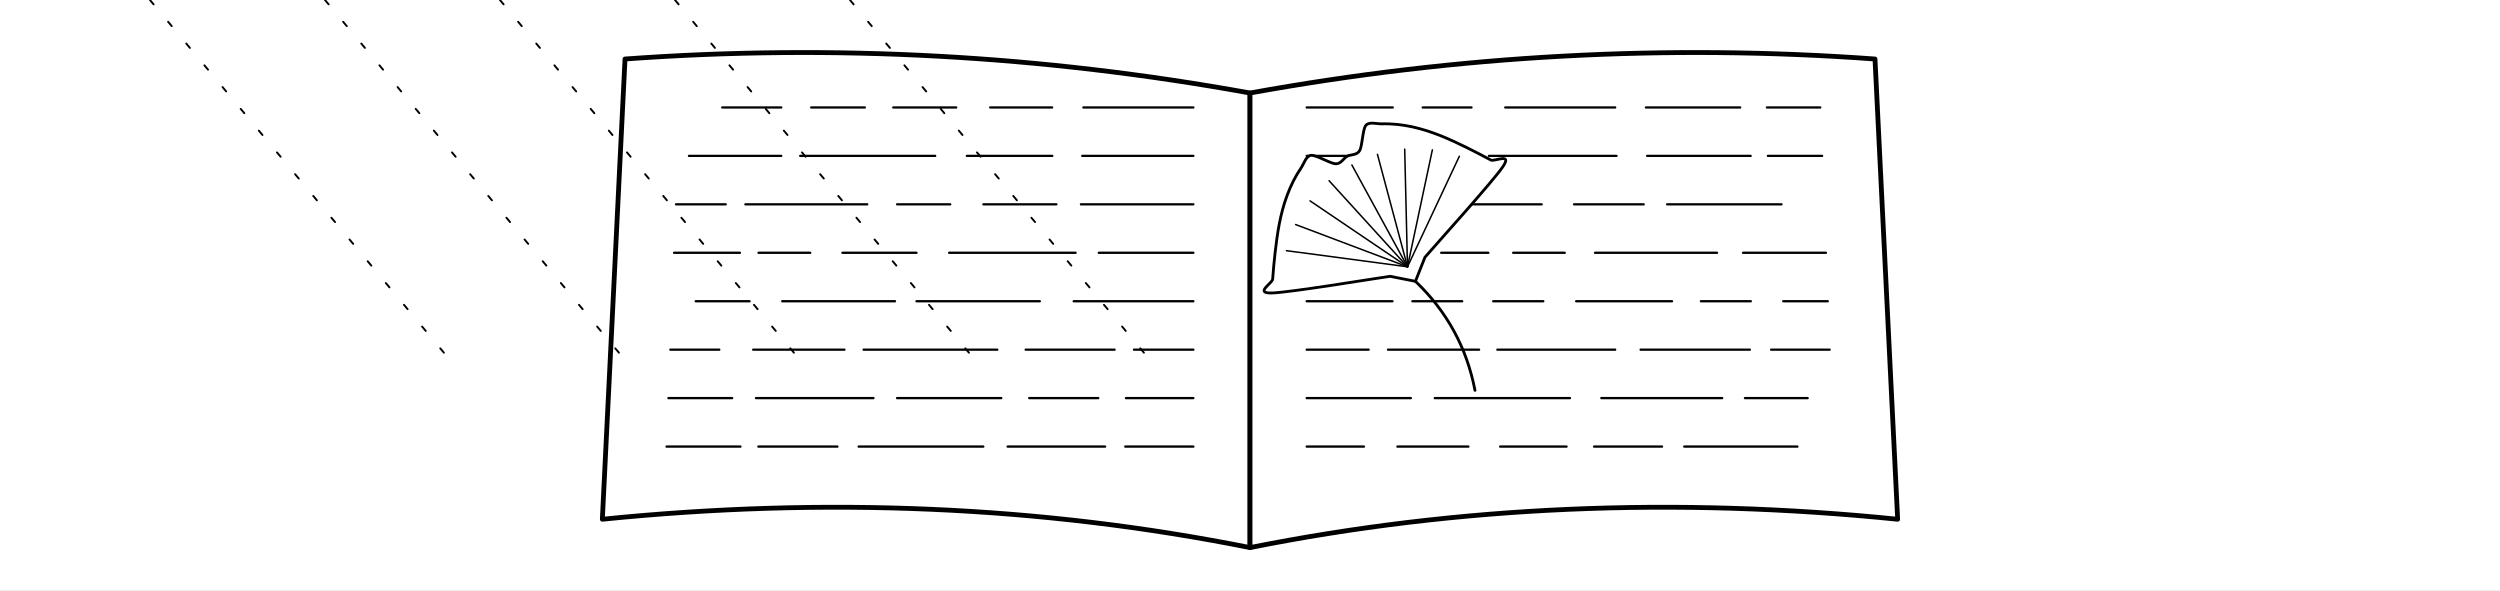
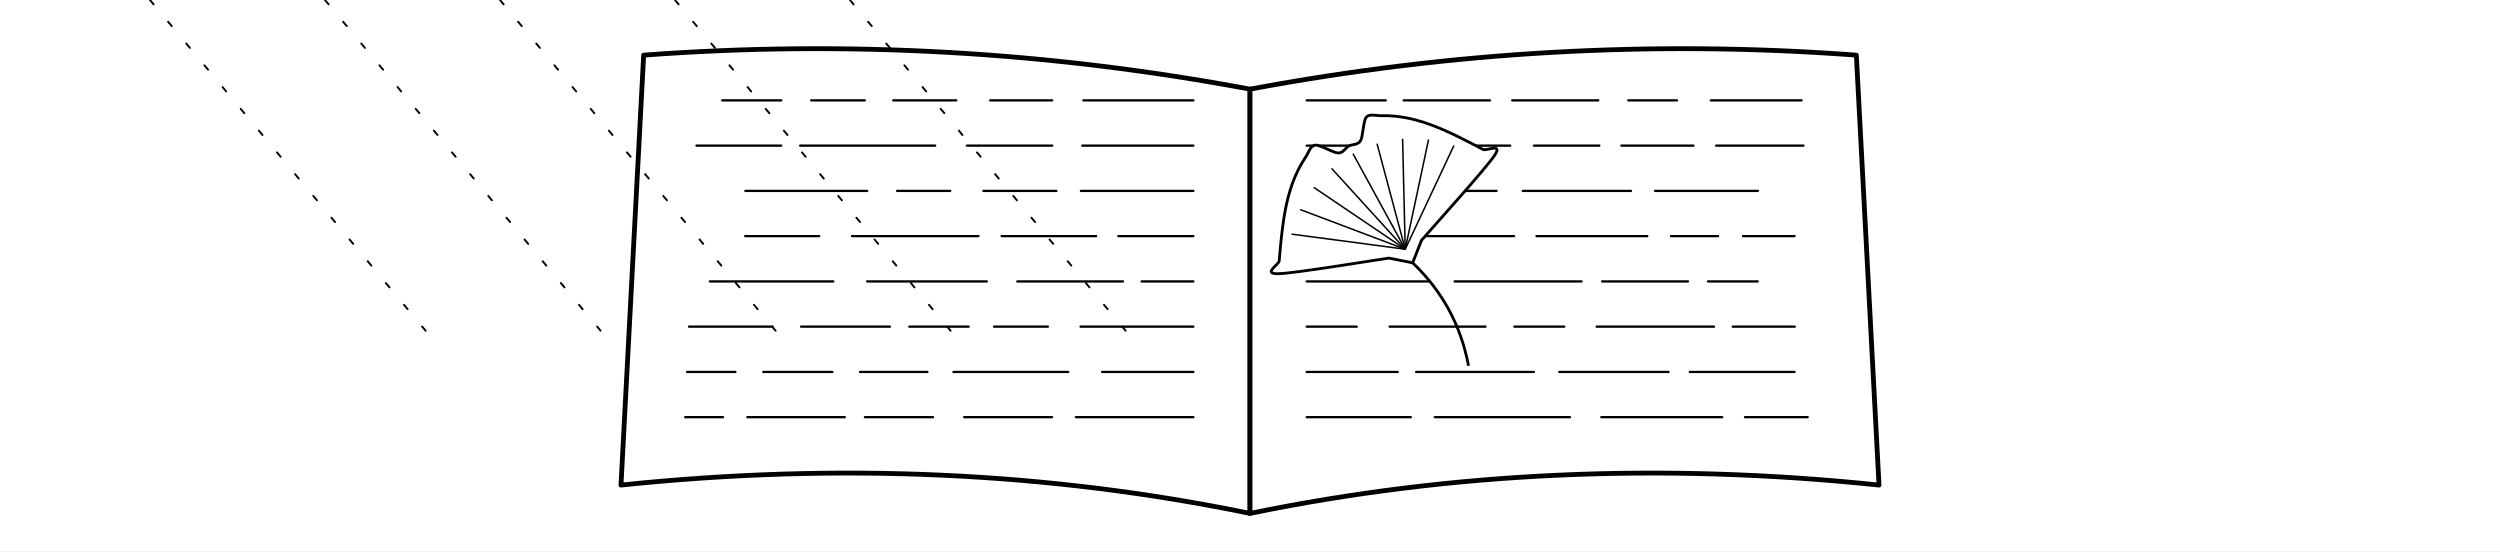
- <svg xmlns="http://www.w3.org/2000/svg" viewBox="0 0 441.07 104.10" width="441.07pt" height="104.10pt" stroke-linecap="round" stroke-linejoin="round">
+ <svg xmlns="http://www.w3.org/2000/svg" viewBox="0 0 441.07 97.25" width="441.07pt" height="97.25pt" stroke-linecap="round" stroke-linejoin="round">
  <rect width="100%" height="100%" fill="#fff" />
-   <path d="M220.54,16.41 Q165.4,6.41 110.27,10.41 L106.27,91.61 Q165.4,85.61 220.54,96.61Z" fill="#fff" stroke="#000" stroke-width="0.85" />
-   <path d="M210.54,18.96 L191.14,18.96 M185.62,18.96 L174.7,18.96 M168.7,18.96 L157.6,18.96 M152.58,18.96 L143.12,18.96 M137.84,18.96 L127.42,18.96" fill="none" stroke="#000" stroke-width="0.41" />
-   <path d="M210.54,27.5 L190.94,27.5 M185.65,27.5 L170.58,27.5 M164.99,27.5 L141.18,27.5 M137.83,27.5 L121.56,27.5" fill="none" stroke="#000" stroke-width="0.41" />
-   <path d="M210.54,36.05 L190.71,36.05 M186.38,36.05 L173.5,36.05 M167.64,36.05 L158.28,36.05 M153,36.05 L131.51,36.05 M128.03,36.05 L119.27,36.05" fill="none" stroke="#000" stroke-width="0.41" />
-   <path d="M210.54,44.6 L193.86,44.6 M189.76,44.6 L167.46,44.6 M161.69,44.6 L148.63,44.6 M142.95,44.6 L133.83,44.6 M130.54,44.6 L118.93,44.6" fill="none" stroke="#000" stroke-width="0.41" />
-   <path d="M210.54,53.15 L189.43,53.15 M183.45,53.15 L161.7,53.15 M157.9,53.15 L138.01,53.15 M132.24,53.15 L122.74,53.15" fill="none" stroke="#000" stroke-width="0.41" />
-   <path d="M210.54,61.69 L200.07,61.69 M196.64,61.69 L180.96,61.69 M175.95,61.69 L152.37,61.69 M148.98,61.69 L132.89,61.69 M126.9,61.69 L118.27,61.69" fill="none" stroke="#000" stroke-width="0.41" />
-   <path d="M210.54,70.24 L198.65,70.24 M193.76,70.24 L181.59,70.24 M176.65,70.24 L158.27,70.24 M154.1,70.24 L133.38,70.24 M129.17,70.24 L117.93,70.24" fill="none" stroke="#000" stroke-width="0.41" />
-   <path d="M210.54,78.79 L198.53,78.79 M194.97,78.79 L177.78,78.79 M173.48,78.79 L151.49,78.79 M147.74,78.79 L133.8,78.79 M130.63,78.79 L117.6,78.79" fill="none" stroke="#000" stroke-width="0.41" />
-   <path d="M220.54,16.41 Q275.67,6.41 330.8,10.41 L334.8,91.61 Q275.67,85.61 220.54,96.61Z" fill="#fff" stroke="#000" stroke-width="0.85" />
-   <path d="M230.54,18.96 L245.72,18.96 M251.01,18.96 L259.61,18.96 M265.57,18.96 L284.96,18.96 M290.39,18.96 L307.01,18.96 M311.74,18.96 L321.14,18.96" fill="none" stroke="#000" stroke-width="0.41" />
-   <path d="M230.54,27.5 L242.07,27.5 M245.98,27.5 L258.68,27.5 M262.69,27.5 L285.2,27.5 M290.6,27.5 L308.86,27.5 M311.91,27.5 L321.47,27.5" fill="none" stroke="#000" stroke-width="0.41" />
-   <path d="M230.54,36.05 L249.61,36.05 M253.87,36.05 L271.99,36.05 M277.71,36.05 L289.99,36.05 M294.13,36.05 L314.3,36.05" fill="none" stroke="#000" stroke-width="0.41" />
-   <path d="M230.54,44.6 L250.08,44.6 M254.27,44.6 L262.58,44.6 M266.97,44.6 L276.06,44.6 M281.41,44.6 L302.93,44.6 M307.52,44.6 L322.14,44.6" fill="none" stroke="#000" stroke-width="0.41" />
-   <path d="M230.54,53.15 L245.67,53.15 M249.19,53.15 L257.97,53.15 M263.45,53.15 L272.28,53.15 M278.08,53.15 L294.99,53.15 M300.09,53.15 L308.89,53.15 M314.61,53.15 L322.47,53.15" fill="none" stroke="#000" stroke-width="0.41" />
-   <path d="M230.54,61.69 L241.46,61.69 M244.88,61.69 L260.95,61.69 M264.18,61.69 L284.96,61.69 M289.45,61.69 L308.72,61.69 M312.48,61.69 L322.8,61.69" fill="none" stroke="#000" stroke-width="0.41" />
-   <path d="M230.54,70.24 L248.91,70.24 M253.14,70.24 L276.98,70.24 M282.52,70.24 L303.84,70.24 M307.86,70.24 L318.92,70.24" fill="none" stroke="#000" stroke-width="0.41" />
-   <path d="M230.54,78.79 L240.64,78.79 M246.54,78.79 L259.06,78.79 M264.67,78.79 L276.38,78.79 M281.24,78.79 L293.23,78.79 M297.15,78.79 L317.11,78.79" fill="none" stroke="#000" stroke-width="0.41" />
-   <path d="M220.54,16.41 L220.54,96.61" fill="none" stroke="#000" stroke-width="0.50" />
-   <path d="M249.72,49.63 L245.24,48.75 245.24,48.75C242.11,49.19 227.48,51.62 224.37,51.69C221.26,51.77 224.47,49.98 224.53,49.26C224.58,48.53 224.66,47.57 224.73,46.85C224.8,46.13 224.89,45.17 224.98,44.44C225.06,43.71 225.18,42.74 225.29,42C225.4,41.26 225.55,40.26 225.7,39.51C225.85,38.76 226.07,37.74 226.28,36.98C226.49,36.23 226.8,35.2 227.09,34.45C227.37,33.7 227.8,32.69 228.17,31.96C228.54,31.23 229.1,30.27 229.57,29.59C230.04,28.91 230.4,27.52 231.31,27.41C232.22,27.31 234.7,28.87 235.66,28.9C236.61,28.92 237.04,27.92 237.67,27.57C238.3,27.23 239.38,27.41 239.87,26.59C240.37,25.78 240.39,22.85 240.97,22.13C241.55,21.42 242.91,21.87 243.74,21.85C244.57,21.82 245.68,21.87 246.49,21.95C247.31,22.03 248.39,22.21 249.18,22.38C249.96,22.55 250.99,22.84 251.74,23.07C252.49,23.31 253.47,23.67 254.18,23.95C254.89,24.23 255.82,24.64 256.5,24.95C257.18,25.26 258.06,25.68 258.72,26.01C259.38,26.33 260.24,26.77 260.88,27.1C261.53,27.44 262.38,27.88 263.02,28.23C263.66,28.58 266.9,26.84 265.15,29.41C263.41,31.99 253.46,42.99 251.4,45.39 L249.72,49.63Z" fill="#fff" stroke="#000" stroke-width="0.50" />
-   <path d="M248.32,47.07 L226.97,44.23" fill="none" stroke="#000" stroke-width="0.27" />
-   <path d="M248.32,47.07 L228.59,39.62" fill="none" stroke="#000" stroke-width="0.27" />
-   <path d="M248.32,47.07 L231.13,35.44" fill="none" stroke="#000" stroke-width="0.27" />
-   <path d="M248.32,47.07 L234.49,31.89" fill="none" stroke="#000" stroke-width="0.27" />
-   <path d="M248.32,47.07 L238.51,29.11" fill="none" stroke="#000" stroke-width="0.27" />
-   <path d="M248.32,47.07 L243.02,27.23" fill="none" stroke="#000" stroke-width="0.27" />
-   <path d="M248.32,47.07 L247.83,26.32" fill="none" stroke="#000" stroke-width="0.27" />
-   <path d="M248.32,47.07 L252.71,26.44" fill="none" stroke="#000" stroke-width="0.27" />
-   <path d="M248.32,47.07 L257.47,27.57" fill="none" stroke="#000" stroke-width="0.27" />
-   <path d="M260.23,68.87 Q258.05,57.57 249.72,49.63" fill="none" stroke="#000" stroke-width="0.50" />
-   <path d="M26.46,0 L78.51,62.46" fill="none" stroke="#000" stroke-width="0.34" stroke-dasharray="1 4" />
-   <path d="M57.34,0 L109.39,62.46" fill="none" stroke="#000" stroke-width="0.34" stroke-dasharray="1 4" />
-   <path d="M88.21,0 L140.26,62.46" fill="none" stroke="#000" stroke-width="0.34" stroke-dasharray="1 4" />
-   <path d="M119.09,0 L171.14,62.46" fill="none" stroke="#000" stroke-width="0.34" stroke-dasharray="1 4" />
-   <path d="M149.96,0 L202.01,62.46" fill="none" stroke="#000" stroke-width="0.34" stroke-dasharray="1 4" />
+   <path d="M220.54,15.73 Q167.05,5.73 113.56,9.73 L109.56,85.58 Q167.05,79.58 220.54,90.58Z" fill="#fff" stroke="#000" stroke-width="0.85" />
+   <path d="M210.54,17.71 L191.14,17.71 M185.62,17.71 L174.7,17.71 M168.7,17.71 L157.6,17.71 M152.58,17.71 L143.12,17.71 M137.84,17.71 L127.42,17.71" fill="none" stroke="#000" stroke-width="0.41" />
+   <path d="M210.54,25.69 L190.94,25.69 M185.65,25.69 L170.58,25.69 M164.99,25.69 L141.18,25.69 M137.83,25.69 L122.89,25.69" fill="none" stroke="#000" stroke-width="0.41" />
+   <path d="M210.54,33.68 L190.71,33.68 M186.38,33.68 L173.5,33.68 M167.64,33.68 L158.28,33.68 M153,33.68 L131.51,33.68" fill="none" stroke="#000" stroke-width="0.41" />
+   <path d="M210.54,41.66 L197.31,41.66 M193.39,41.66 L176.72,41.66 M172.62,41.66 L150.32,41.66 M144.54,41.66 L131.48,41.66" fill="none" stroke="#000" stroke-width="0.41" />
+   <path d="M210.54,49.65 L201.42,49.65 M198.13,49.65 L179.49,49.65 M174.09,49.65 L152.99,49.65 M147.01,49.65 L125.25,49.65" fill="none" stroke="#000" stroke-width="0.41" />
+   <path d="M210.54,57.63 L190.65,57.63 M184.88,57.63 L175.38,57.63 M170.9,57.63 L160.43,57.63 M157,57.63 L141.33,57.63 M136.31,57.63 L121.56,57.63" fill="none" stroke="#000" stroke-width="0.41" />
+   <path d="M210.54,65.62 L194.45,65.62 M188.46,65.62 L168.22,65.62 M163.62,65.62 L151.74,65.62 M146.85,65.62 L134.67,65.62 M129.74,65.62 L121.23,65.62" fill="none" stroke="#000" stroke-width="0.41" />
+   <path d="M210.54,73.6 L189.82,73.6 M185.61,73.6 L170.11,73.6 M164.61,73.6 L152.6,73.6 M149.05,73.6 L131.86,73.6 M127.55,73.6 L120.89,73.6" fill="none" stroke="#000" stroke-width="0.41" />
+   <path d="M220.54,15.73 Q274.02,5.73 327.51,9.73 L331.51,85.58 Q274.02,79.58 220.54,90.58Z" fill="#fff" stroke="#000" stroke-width="0.85" />
+   <path d="M230.54,17.71 L244.48,17.71 M247.65,17.71 L262.86,17.71 M266.8,17.71 L281.98,17.71 M287.27,17.71 L295.87,17.71 M301.84,17.71 L317.84,17.71" fill="none" stroke="#000" stroke-width="0.41" />
+   <path d="M230.54,25.69 L247.16,25.69 M251.89,25.69 L266.44,25.69 M270.63,25.69 L282.16,25.69 M286.07,25.69 L298.77,25.69 M302.78,25.69 L318.18,25.69" fill="none" stroke="#000" stroke-width="0.41" />
+   <path d="M230.54,33.68 L248.79,33.68 M251.84,33.68 L264.04,33.68 M268.67,33.68 L287.75,33.68 M292,33.68 L310.13,33.68" fill="none" stroke="#000" stroke-width="0.41" />
+   <path d="M230.54,41.66 L242.82,41.66 M246.96,41.66 L267.13,41.66 M271.08,41.66 L290.62,41.66 M294.81,41.66 L303.12,41.66 M307.51,41.66 L316.6,41.66" fill="none" stroke="#000" stroke-width="0.41" />
+   <path d="M230.54,49.65 L252.06,49.65 M256.64,49.65 L279.03,49.65 M282.67,49.65 L297.8,49.65 M301.33,49.65 L310.11,49.65" fill="none" stroke="#000" stroke-width="0.41" />
+   <path d="M230.54,57.63 L239.37,57.63 M245.17,57.63 L262.08,57.63 M267.18,57.63 L275.98,57.63 M281.7,57.63 L302.4,57.63 M305.71,57.63 L316.64,57.63" fill="none" stroke="#000" stroke-width="0.41" />
+   <path d="M230.54,65.62 L246.6,65.62 M249.84,65.62 L270.61,65.62 M275.1,65.62 L294.37,65.62 M298.13,65.62 L316.6,65.62" fill="none" stroke="#000" stroke-width="0.41" />
+   <path d="M230.54,73.6 L248.91,73.6 M253.14,73.6 L276.98,73.6 M282.52,73.6 L303.84,73.6 M307.86,73.6 L318.92,73.6" fill="none" stroke="#000" stroke-width="0.41" />
+   <path d="M220.54,15.73 L220.54,90.58" fill="none" stroke="#000" stroke-width="0.50" />
+   <path d="M249.23,46.37 L245.04,45.54 245.04,45.54C242.12,45.95 228.45,48.22 225.54,48.29C222.64,48.36 225.64,46.7 225.69,46.02C225.74,45.34 225.82,44.44 225.88,43.77C225.95,43.09 226.03,42.2 226.11,41.52C226.19,40.84 226.3,39.93 226.4,39.23C226.5,38.54 226.65,37.61 226.79,36.91C226.93,36.21 227.14,35.26 227.33,34.55C227.52,33.84 227.82,32.89 228.08,32.18C228.35,31.48 228.75,30.54 229.09,29.86C229.44,29.18 229.96,28.28 230.4,27.64C230.84,27 231.17,25.71 232.03,25.61C232.88,25.51 235.2,26.97 236.09,26.99C236.98,27.02 237.38,26.08 237.97,25.76C238.56,25.43 239.56,25.61 240.03,24.84C240.49,24.08 240.51,21.34 241.05,20.68C241.6,20.01 242.87,20.44 243.64,20.41C244.41,20.38 245.45,20.43 246.21,20.5C246.97,20.58 247.98,20.75 248.72,20.91C249.45,21.07 250.41,21.34 251.12,21.56C251.82,21.78 252.73,22.11 253.39,22.38C254.06,22.64 254.92,23.02 255.56,23.31C256.2,23.59 257.02,23.99 257.63,24.3C258.25,24.6 259.05,25.01 259.65,25.32C260.26,25.63 261.05,26.05 261.65,26.37C262.25,26.7 265.27,25.07 263.64,27.48C262.02,29.88 252.72,40.16 250.79,42.4 L249.23,46.37Z" fill="#fff" stroke="#000" stroke-width="0.50" />
+   <path d="M247.92,43.97 L227.97,41.32" fill="none" stroke="#000" stroke-width="0.27" />
+   <path d="M247.92,43.97 L229.49,37.01" fill="none" stroke="#000" stroke-width="0.27" />
+   <path d="M247.92,43.97 L231.86,33.11" fill="none" stroke="#000" stroke-width="0.27" />
+   <path d="M247.92,43.97 L235,29.79" fill="none" stroke="#000" stroke-width="0.27" />
+   <path d="M247.92,43.97 L238.75,27.2" fill="none" stroke="#000" stroke-width="0.27" />
+   <path d="M247.92,43.97 L242.97,25.44" fill="none" stroke="#000" stroke-width="0.27" />
+   <path d="M247.92,43.97 L247.46,24.59" fill="none" stroke="#000" stroke-width="0.27" />
+   <path d="M247.92,43.97 L252.02,24.7" fill="none" stroke="#000" stroke-width="0.27" />
+   <path d="M247.92,43.97 L256.47,25.76" fill="none" stroke="#000" stroke-width="0.27" />
+   <path d="M259.05,64.34 Q257.01,53.78 249.23,46.37" fill="none" stroke="#000" stroke-width="0.50" />
+   <path d="M26.46,0 L75.09,58.35" fill="none" stroke="#000" stroke-width="0.34" stroke-dasharray="1 4" />
+   <path d="M57.34,0 L105.96,58.35" fill="none" stroke="#000" stroke-width="0.34" stroke-dasharray="1 4" />
+   <path d="M88.21,0 L136.84,58.35" fill="none" stroke="#000" stroke-width="0.34" stroke-dasharray="1 4" />
+   <path d="M119.09,0 L167.71,58.35" fill="none" stroke="#000" stroke-width="0.34" stroke-dasharray="1 4" />
+   <path d="M149.96,0 L198.59,58.35" fill="none" stroke="#000" stroke-width="0.34" stroke-dasharray="1 4" />
</svg>
